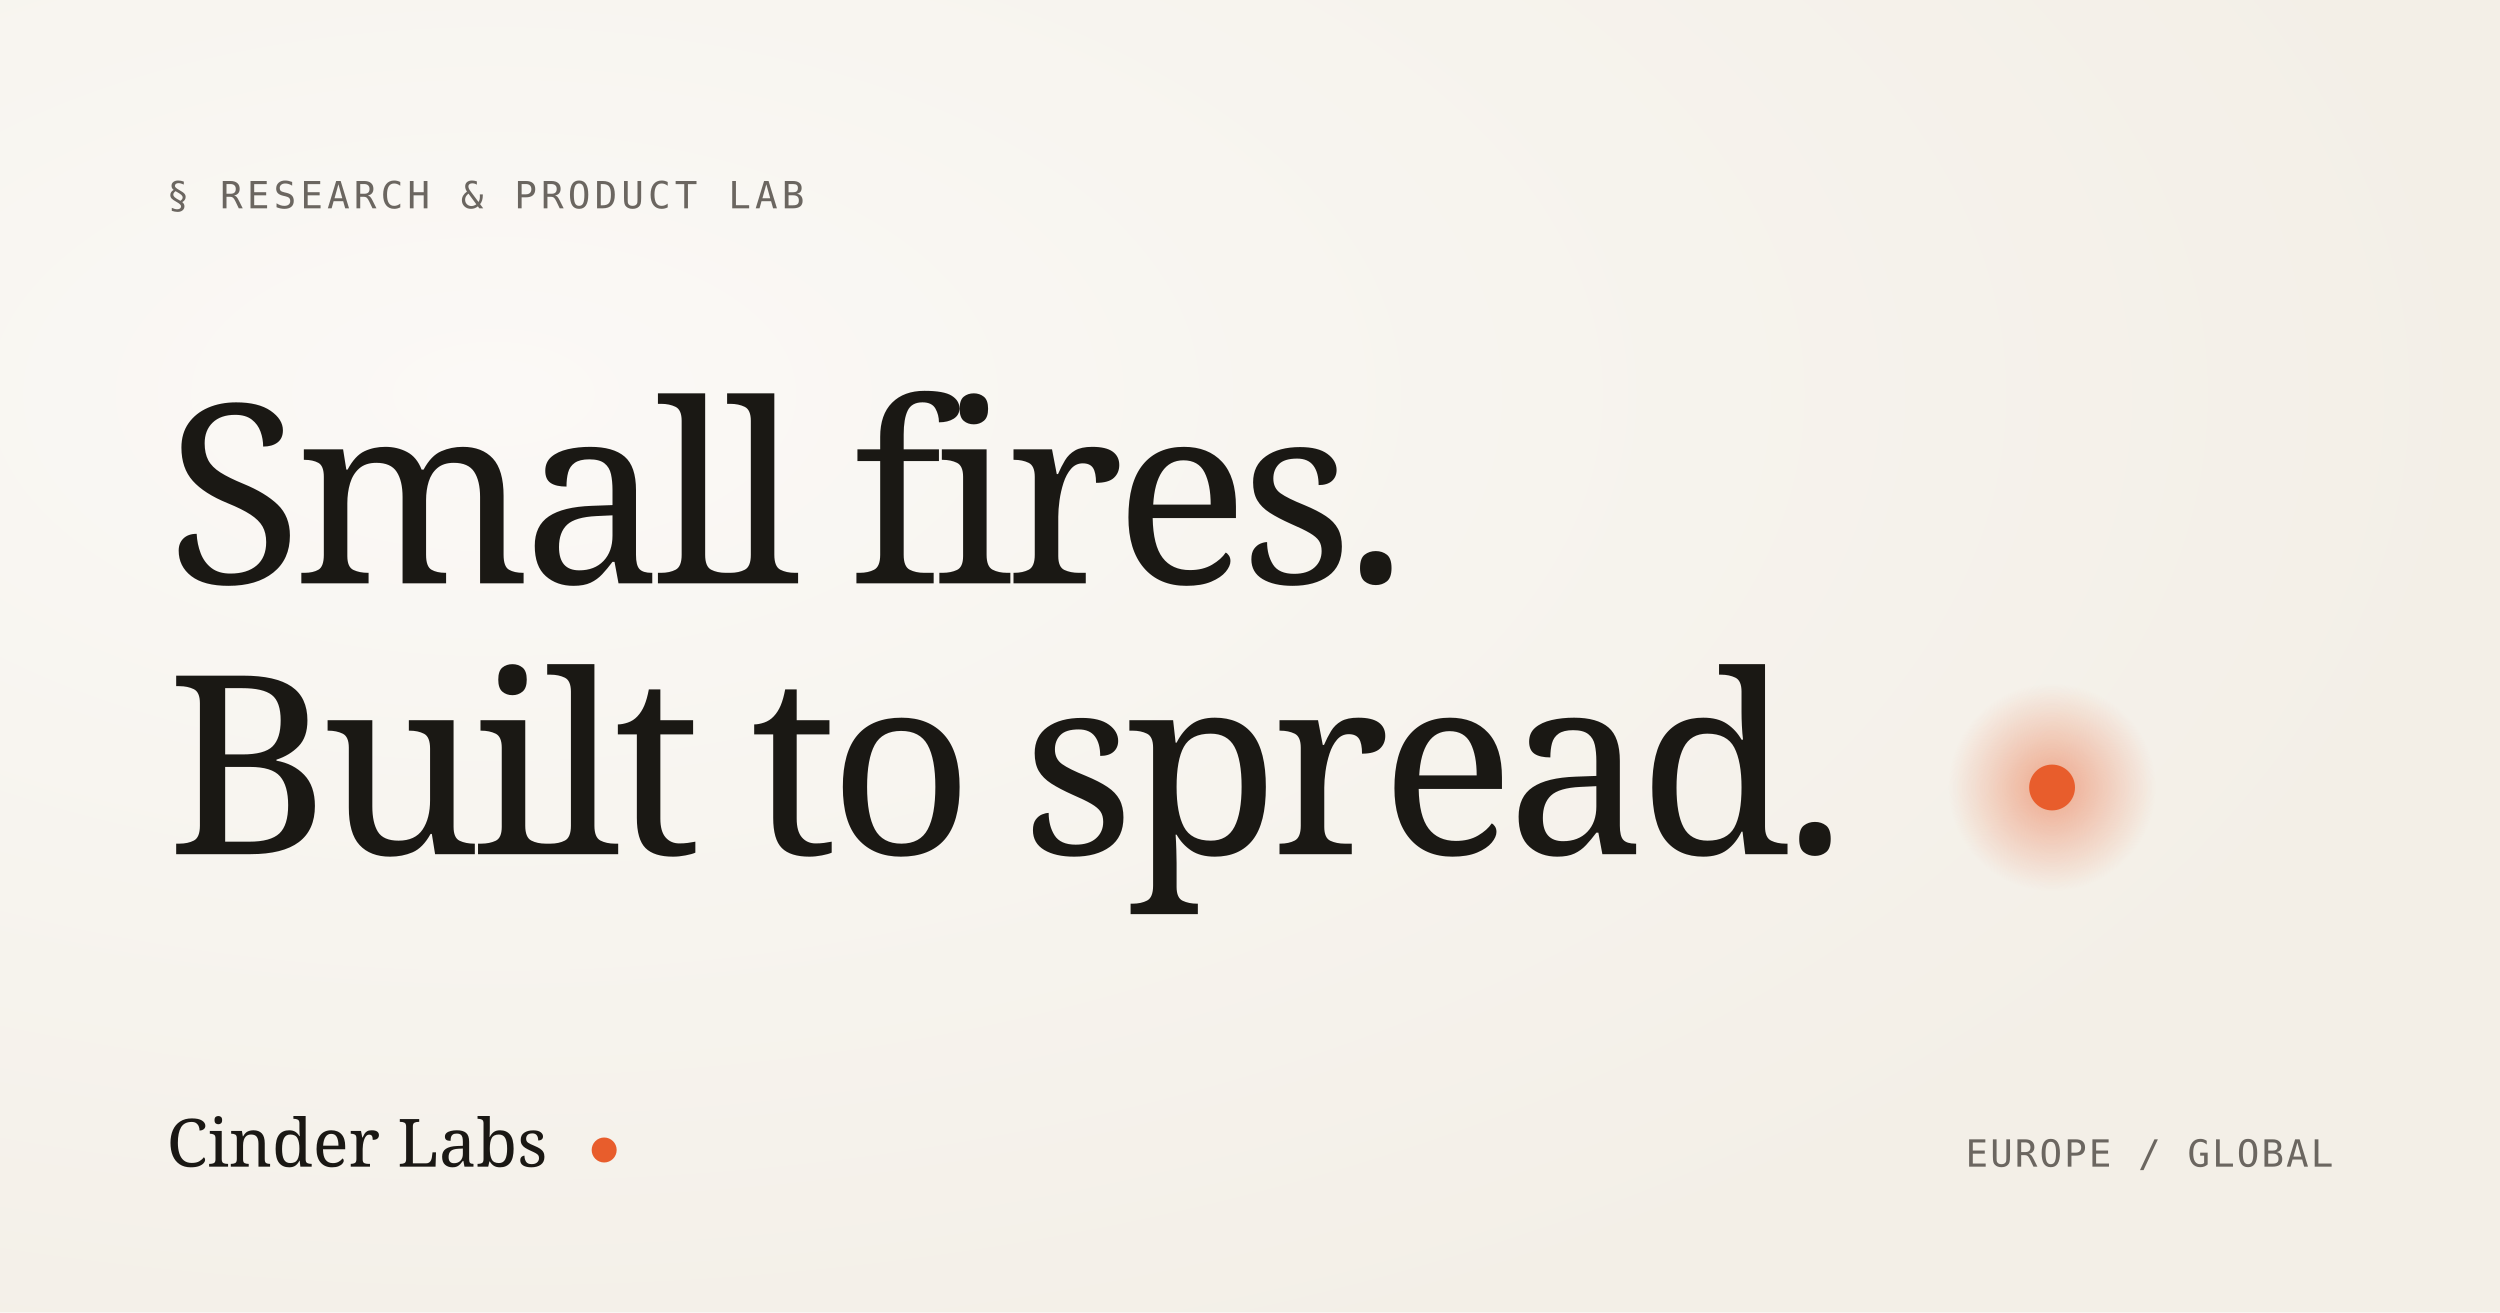
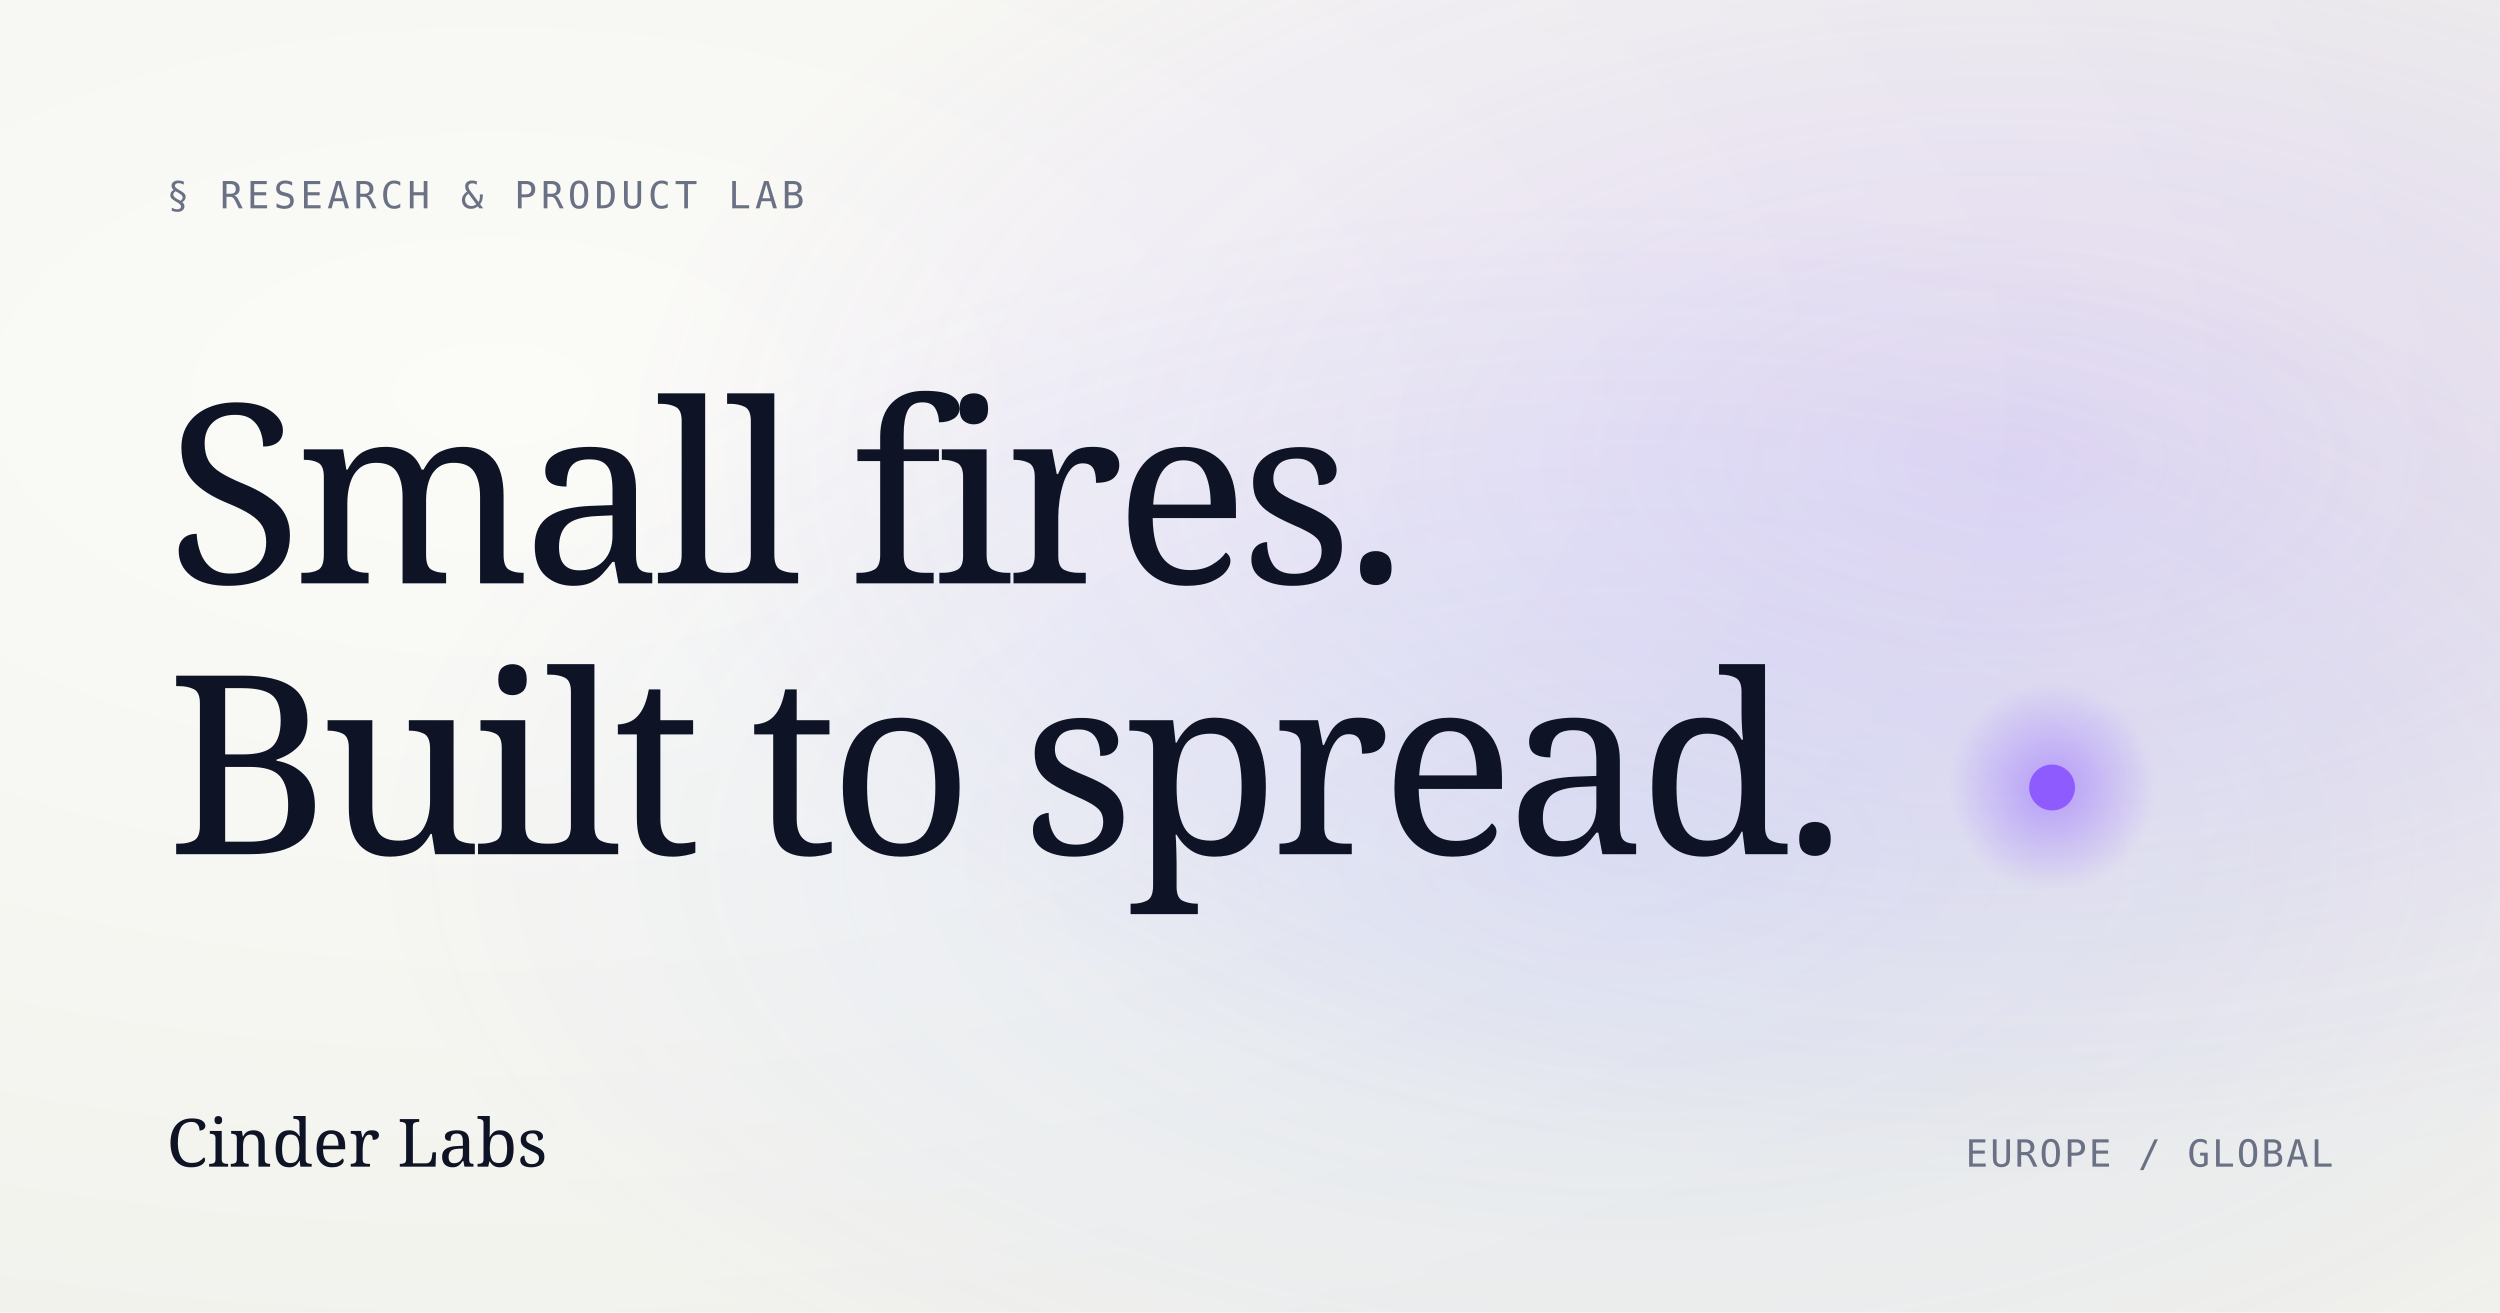
<svg xmlns="http://www.w3.org/2000/svg" viewBox="0 0 1200 630">
  <defs>
    <radialGradient id="paper" cx="20%" cy="30%" r="80%">
-       <stop offset="0%" stop-color="#FBF9F6" />
-       <stop offset="100%" stop-color="#F3EFE7" />
+       <stop offset="0%" stop-color="#FBFBF8" />
+       <stop offset="100%" stop-color="#F1F1EC" />
+     </radialGradient>
+     <radialGradient id="plasma1" cx="80%" cy="35%" r="55%">
+       <stop offset="0%" stop-color="#8E5BFF" stop-opacity="0.18" />
+       <stop offset="100%" stop-color="#8E5BFF" stop-opacity="0" />
+     </radialGradient>
+     <radialGradient id="plasma2" cx="65%" cy="65%" r="50%">
+       <stop offset="0%" stop-color="#4D7CFF" stop-opacity="0.12" />
+       <stop offset="100%" stop-color="#4D7CFF" stop-opacity="0" />
    </radialGradient>
    <radialGradient id="emberGlow" cx="50%" cy="50%" r="50%">
-       <stop offset="0%" stop-color="#E85D2C" stop-opacity="0.5" />
-       <stop offset="100%" stop-color="#E85D2C" stop-opacity="0" />
+       <stop offset="0%" stop-color="#8E5BFF" stop-opacity="0.5" />
+       <stop offset="100%" stop-color="#8E5BFF" stop-opacity="0" />
    </radialGradient>
  </defs>
  <rect width="1200" height="630" fill="url(#paper)" />
-   <text x="80" y="100" font-family="ui-monospace, Menlo, monospace" font-size="18" letter-spacing="2" fill="#6B6660" text-transform="uppercase">§ RESEARCH &amp; PRODUCT LAB</text>
-   <text x="80" y="280" font-family="Fraunces, Iowan Old Style, Baskerville, serif" font-size="120" font-weight="340" letter-spacing="-4" fill="#1A1814">Small fires.</text>
-   <text x="80" y="410" font-family="Fraunces, Iowan Old Style, Baskerville, serif" font-size="120" font-weight="340" letter-spacing="-4" fill="#1A1814">Built to spread.</text>
+   <rect width="1200" height="630" fill="url(#plasma1)" />
+   <rect width="1200" height="630" fill="url(#plasma2)" />
+   <text x="80" y="100" font-family="ui-monospace, Menlo, monospace" font-size="18" letter-spacing="2" fill="#6B7185" text-transform="uppercase">§ RESEARCH &amp; PRODUCT LAB</text>
+   <text x="80" y="280" font-family="Fraunces, Iowan Old Style, Baskerville, serif" font-size="120" font-weight="340" letter-spacing="-4" fill="#0E1426">Small fires.</text>
+   <text x="80" y="410" font-family="Fraunces, Iowan Old Style, Baskerville, serif" font-size="120" font-weight="340" letter-spacing="-4" fill="#0E1426">Built to spread.</text>
  <circle cx="985" cy="378" r="50" fill="url(#emberGlow)" />
-   <circle cx="985" cy="378" r="11" fill="#E85D2C" />
-   <text x="80" y="560" font-family="Fraunces, Iowan Old Style, Baskerville, serif" font-size="32" font-weight="440" fill="#1A1814">Cinder Labs</text>
-   <circle cx="290" cy="552" r="6" fill="#E85D2C" />
-   <text x="1120" y="560" font-family="ui-monospace, Menlo, monospace" font-size="18" letter-spacing="1" fill="#6B6660" text-anchor="end">EUROPE / GLOBAL</text>
+   <circle cx="985" cy="378" r="11" fill="#8E5BFF" />
+   <text x="80" y="560" font-family="Fraunces, Iowan Old Style, Baskerville, serif" font-size="32" font-weight="440" fill="#0E1426">Cinder Labs</text>
+   <text x="1120" y="560" font-family="ui-monospace, Menlo, monospace" font-size="18" letter-spacing="1" fill="#6B7185" text-anchor="end">EUROPE / GLOBAL</text>
</svg>
